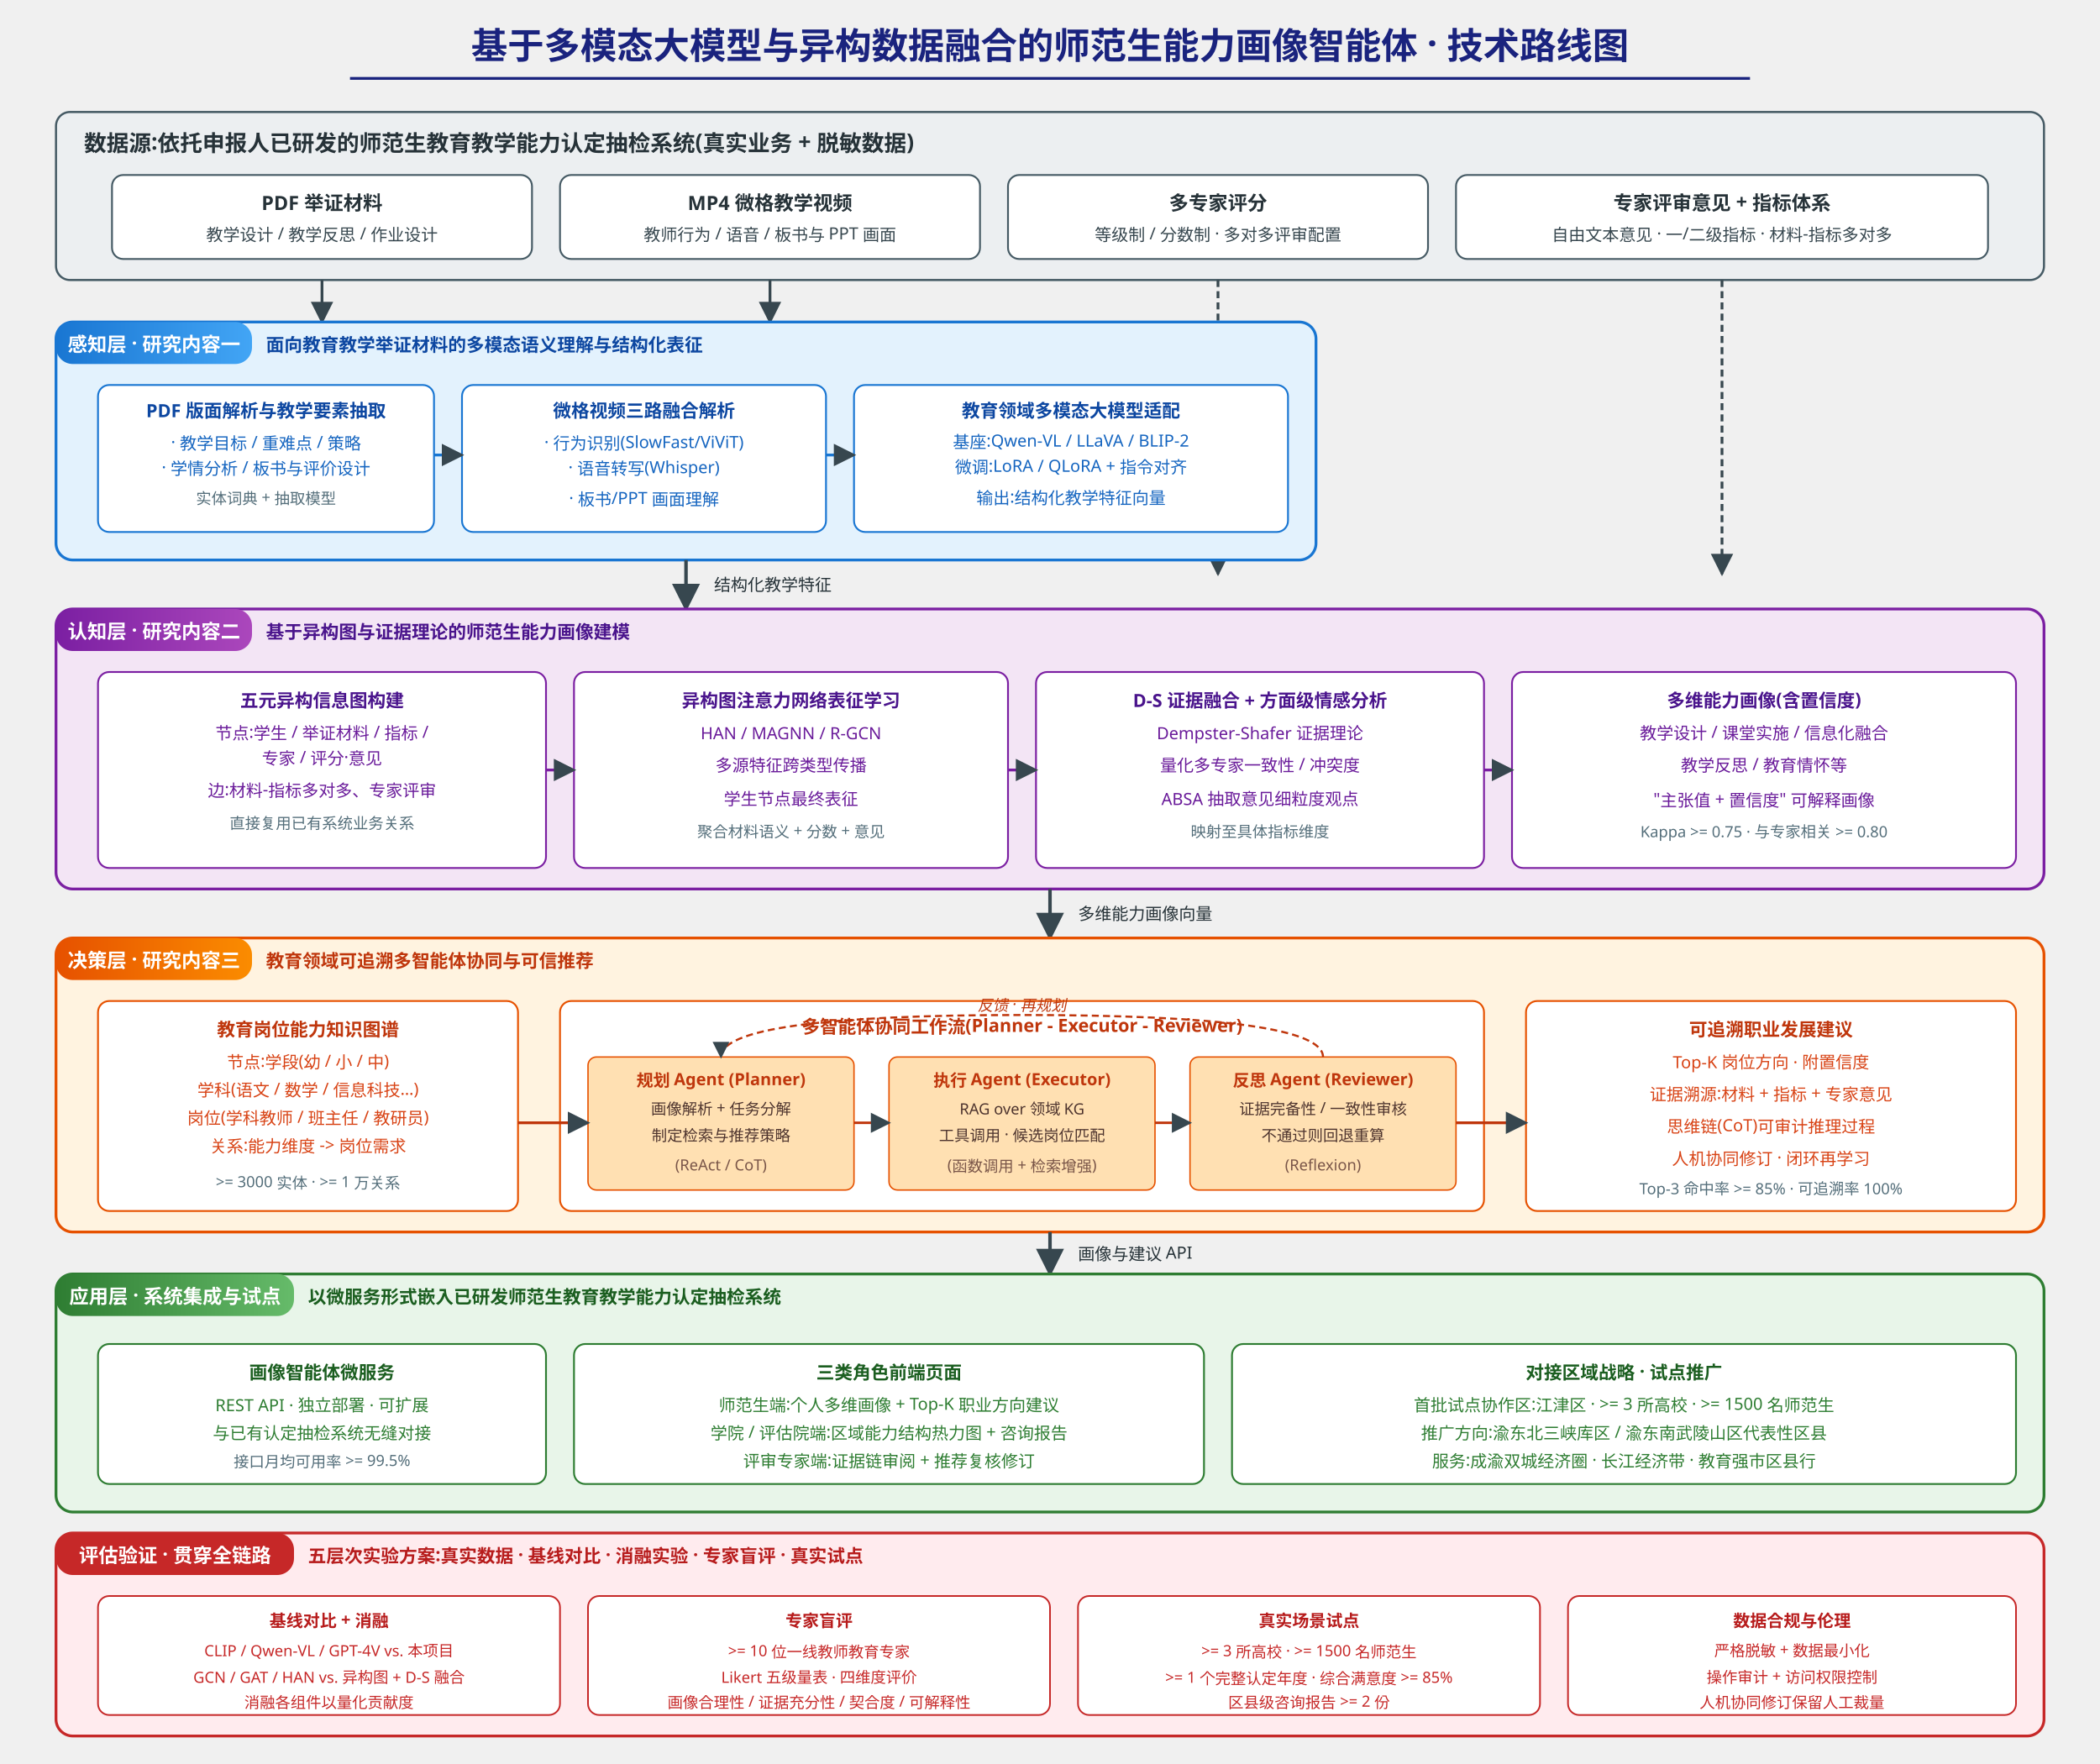
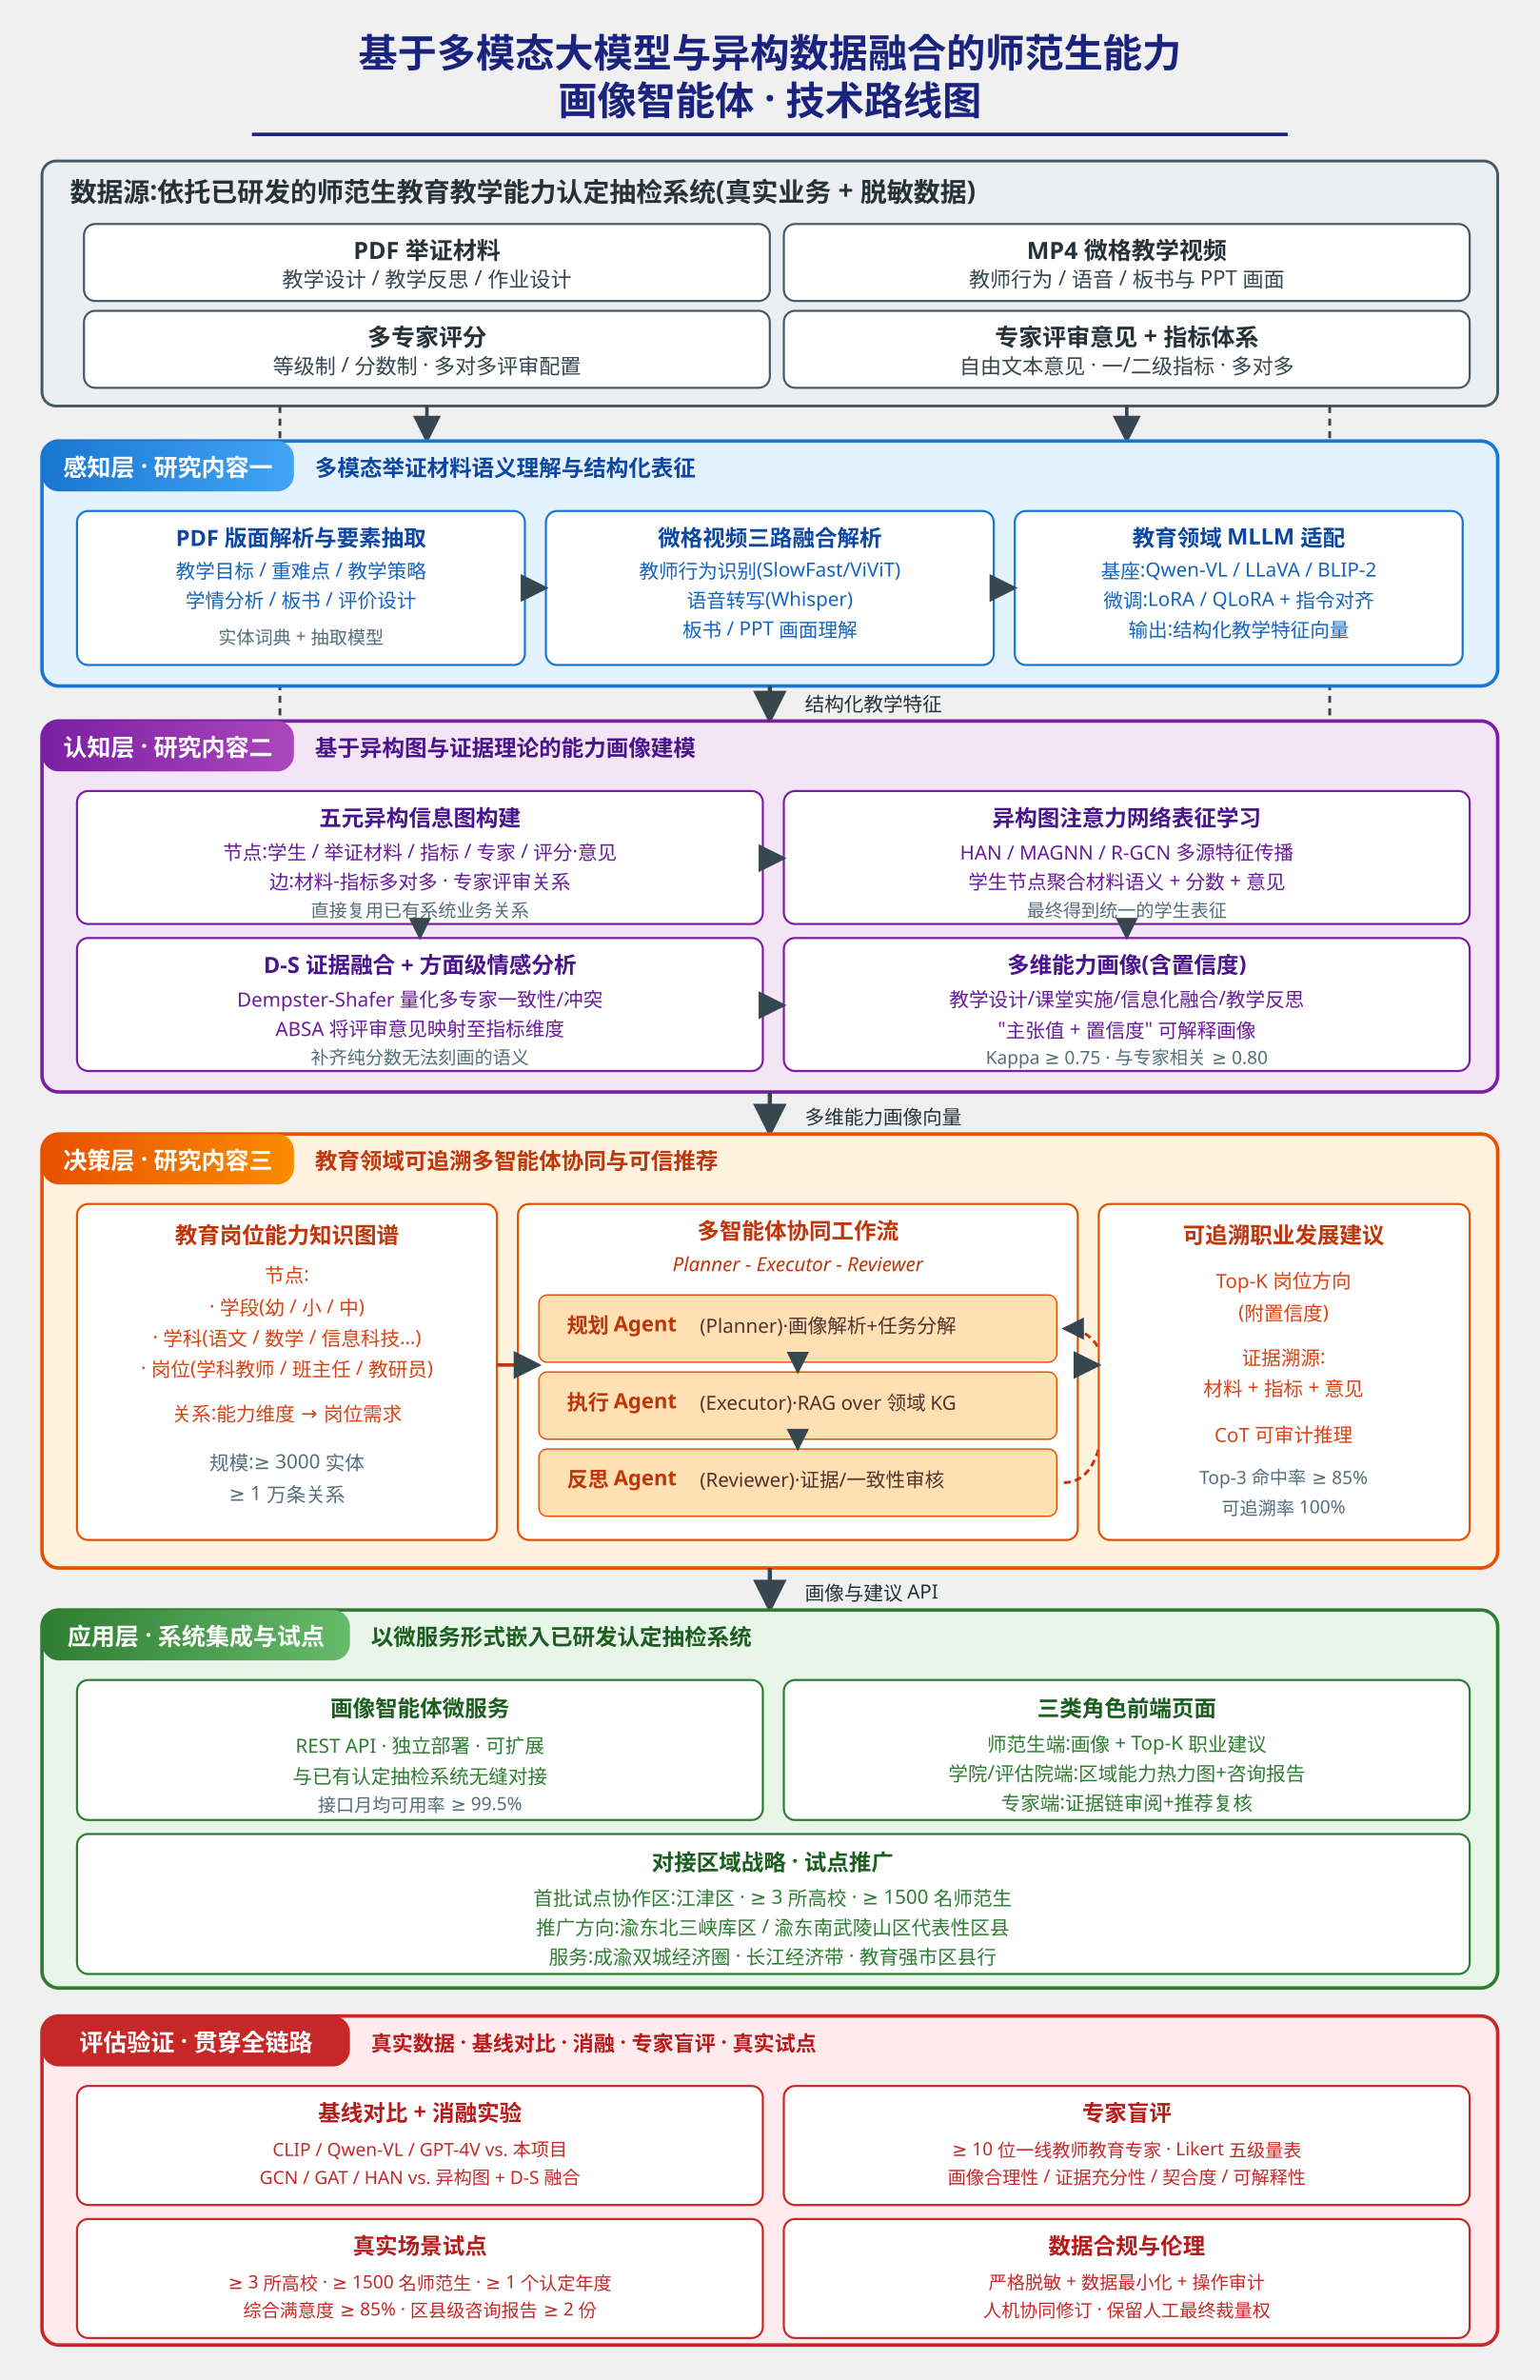
- <svg xmlns="http://www.w3.org/2000/svg" width="1500" height="1260" viewBox="0 0 1500 1260" font-family="WenQuanYi Micro Hei, Droid Sans Fallback, sans-serif">
+ <svg xmlns="http://www.w3.org/2000/svg" width="1100" height="1700" viewBox="0 0 1100 1700" font-family="WenQuanYi Micro Hei, Droid Sans Fallback, sans-serif">
  <defs>
    <marker id="arrow" viewBox="0 0 10 10" refX="9" refY="5" markerWidth="8" markerHeight="8" orient="auto-start-reverse">
      <path d="M0,0 L10,5 L0,10 z" fill="#37474F" />
-     </marker>
-     <marker id="arrow-red" viewBox="0 0 10 10" refX="9" refY="5" markerWidth="8" markerHeight="8" orient="auto-start-reverse">
-       <path d="M0,0 L10,5 L0,10 z" fill="#C62828" />
-     </marker>
-     <marker id="arrow-green" viewBox="0 0 10 10" refX="9" refY="5" markerWidth="8" markerHeight="8" orient="auto-start-reverse">
-       <path d="M0,0 L10,5 L0,10 z" fill="#2E7D32" />
    </marker>
    <linearGradient id="gradPerception" x1="0" y1="0" x2="1" y2="0">
      <stop offset="0%" stop-color="#1976D2" />
      <stop offset="100%" stop-color="#42A5F5" />
    </linearGradient>
    <linearGradient id="gradCognition" x1="0" y1="0" x2="1" y2="0">
      <stop offset="0%" stop-color="#7B1FA2" />
      <stop offset="100%" stop-color="#AB47BC" />
    </linearGradient>
    <linearGradient id="gradDecision" x1="0" y1="0" x2="1" y2="0">
      <stop offset="0%" stop-color="#E65100" />
      <stop offset="100%" stop-color="#FB8C00" />
    </linearGradient>
    <linearGradient id="gradApp" x1="0" y1="0" x2="1" y2="0">
      <stop offset="0%" stop-color="#2E7D32" />
      <stop offset="100%" stop-color="#66BB6A" />
    </linearGradient>
  </defs>
-   <text x="750" y="42" text-anchor="middle" font-size="26" font-weight="bold" fill="#1A237E">基于多模态大模型与异构数据融合的师范生能力画像智能体 · 技术路线图</text>
-   <line x1="250" y1="56" x2="1250" y2="56" stroke="#1A237E" stroke-width="2" />
-   <rect x="40" y="80" width="1420" height="120" rx="10" ry="10" fill="#ECEFF1" stroke="#455A64" stroke-width="1.5" />
-   <text x="60" y="108" font-size="16" font-weight="bold" fill="#263238">数据源:依托申报人已研发的师范生教育教学能力认定抽检系统(真实业务 + 脱敏数据)</text>
-   <rect x="80" y="125" width="300" height="60" rx="8" ry="8" fill="#FFFFFF" stroke="#455A64" stroke-width="1.3" />
-   <text x="230" y="150" text-anchor="middle" font-size="14" font-weight="bold" fill="#263238">PDF 举证材料</text>
-   <text x="230" y="172" text-anchor="middle" font-size="12" fill="#37474F">教学设计 / 教学反思 / 作业设计</text>
-   <rect x="400" y="125" width="300" height="60" rx="8" ry="8" fill="#FFFFFF" stroke="#455A64" stroke-width="1.3" />
-   <text x="550" y="150" text-anchor="middle" font-size="14" font-weight="bold" fill="#263238">MP4 微格教学视频</text>
-   <text x="550" y="172" text-anchor="middle" font-size="12" fill="#37474F">教师行为 / 语音 / 板书与 PPT 画面</text>
-   <rect x="720" y="125" width="300" height="60" rx="8" ry="8" fill="#FFFFFF" stroke="#455A64" stroke-width="1.3" />
-   <text x="870" y="150" text-anchor="middle" font-size="14" font-weight="bold" fill="#263238">多专家评分</text>
-   <text x="870" y="172" text-anchor="middle" font-size="12" fill="#37474F">等级制 / 分数制 · 多对多评审配置</text>
-   <rect x="1040" y="125" width="380" height="60" rx="8" ry="8" fill="#FFFFFF" stroke="#455A64" stroke-width="1.3" />
-   <text x="1230" y="150" text-anchor="middle" font-size="14" font-weight="bold" fill="#263238">专家评审意见 + 指标体系</text>
-   <text x="1230" y="172" text-anchor="middle" font-size="12" fill="#37474F">自由文本意见 · 一/二级指标 · 材料-指标多对多</text>
-   <line x1="230" y1="200" x2="230" y2="230" stroke="#37474F" stroke-width="2" marker-end="url(#arrow)" />
-   <line x1="550" y1="200" x2="550" y2="230" stroke="#37474F" stroke-width="2" marker-end="url(#arrow)" />
-   <line x1="870" y1="200" x2="870" y2="410" stroke="#37474F" stroke-width="2" marker-end="url(#arrow)" stroke-dasharray="5,3" />
-   <line x1="1230" y1="200" x2="1230" y2="410" stroke="#37474F" stroke-width="2" marker-end="url(#arrow)" stroke-dasharray="5,3" />
-   <rect x="40" y="230" width="900" height="170" rx="12" ry="12" fill="#E3F2FD" stroke="#1976D2" stroke-width="2" />
-   <rect x="40" y="230" width="140" height="30" rx="12" ry="12" fill="url(#gradPerception)" />
-   <text x="110" y="251" text-anchor="middle" font-size="14" font-weight="bold" fill="#FFFFFF">感知层 · 研究内容一</text>
-   <text x="190" y="251" font-size="13" font-weight="bold" fill="#0D47A1">面向教育教学举证材料的多模态语义理解与结构化表征</text>
-   <rect x="70" y="275" width="240" height="105" rx="8" ry="8" fill="#FFFFFF" stroke="#1976D2" stroke-width="1.3" />
-   <text x="190" y="298" text-anchor="middle" font-size="13" font-weight="bold" fill="#0D47A1">PDF 版面解析与教学要素抽取</text>
-   <text x="190" y="320" text-anchor="middle" font-size="12" fill="#1565C0">· 教学目标 / 重难点 / 策略</text>
-   <text x="190" y="338" text-anchor="middle" font-size="12" fill="#1565C0">· 学情分析 / 板书与评价设计</text>
-   <text x="190" y="360" text-anchor="middle" font-size="11" fill="#546E7A">实体词典 + 抽取模型</text>
-   <rect x="330" y="275" width="260" height="105" rx="8" ry="8" fill="#FFFFFF" stroke="#1976D2" stroke-width="1.3" />
-   <text x="460" y="298" text-anchor="middle" font-size="13" font-weight="bold" fill="#0D47A1">微格视频三路融合解析</text>
-   <text x="460" y="320" text-anchor="middle" font-size="12" fill="#1565C0">· 行为识别(SlowFast/ViViT)</text>
-   <text x="460" y="338" text-anchor="middle" font-size="12" fill="#1565C0">· 语音转写(Whisper)</text>
-   <text x="460" y="360" text-anchor="middle" font-size="12" fill="#1565C0">· 板书/PPT 画面理解</text>
-   <rect x="610" y="275" width="310" height="105" rx="8" ry="8" fill="#FFFFFF" stroke="#1976D2" stroke-width="1.3" />
-   <text x="765" y="298" text-anchor="middle" font-size="13" font-weight="bold" fill="#0D47A1">教育领域多模态大模型适配</text>
-   <text x="765" y="320" text-anchor="middle" font-size="12" fill="#1565C0">基座:Qwen-VL / LLaVA / BLIP-2</text>
-   <text x="765" y="338" text-anchor="middle" font-size="12" fill="#1565C0">微调:LoRA / QLoRA + 指令对齐</text>
-   <text x="765" y="360" text-anchor="middle" font-size="12" fill="#1565C0">输出:结构化教学特征向量</text>
-   <line x1="310" y1="325" x2="330" y2="325" stroke="#1976D2" stroke-width="2" marker-end="url(#arrow)" />
-   <line x1="590" y1="325" x2="610" y2="325" stroke="#1976D2" stroke-width="2" marker-end="url(#arrow)" />
-   <line x1="490" y1="400" x2="490" y2="435" stroke="#37474F" stroke-width="2.5" marker-end="url(#arrow)" />
-   <text x="510" y="422" font-size="12" fill="#263238">结构化教学特征</text>
-   <rect x="40" y="435" width="1420" height="200" rx="12" ry="12" fill="#F3E5F5" stroke="#7B1FA2" stroke-width="2" />
-   <rect x="40" y="435" width="140" height="30" rx="12" ry="12" fill="url(#gradCognition)" />
-   <text x="110" y="456" text-anchor="middle" font-size="14" font-weight="bold" fill="#FFFFFF">认知层 · 研究内容二</text>
-   <text x="190" y="456" font-size="13" font-weight="bold" fill="#4A148C">基于异构图与证据理论的师范生能力画像建模</text>
-   <rect x="70" y="480" width="320" height="140" rx="8" ry="8" fill="#FFFFFF" stroke="#7B1FA2" stroke-width="1.3" />
-   <text x="230" y="505" text-anchor="middle" font-size="13" font-weight="bold" fill="#4A148C">五元异构信息图构建</text>
-   <text x="230" y="528" text-anchor="middle" font-size="12" fill="#6A1B9A">节点:学生 / 举证材料 / 指标 /</text>
-   <text x="230" y="546" text-anchor="middle" font-size="12" fill="#6A1B9A">      专家 / 评分·意见</text>
-   <text x="230" y="569" text-anchor="middle" font-size="12" fill="#6A1B9A">边:材料-指标多对多、专家评审</text>
-   <text x="230" y="592" text-anchor="middle" font-size="11" fill="#546E7A">直接复用已有系统业务关系</text>
-   <rect x="410" y="480" width="310" height="140" rx="8" ry="8" fill="#FFFFFF" stroke="#7B1FA2" stroke-width="1.3" />
-   <text x="565" y="505" text-anchor="middle" font-size="13" font-weight="bold" fill="#4A148C">异构图注意力网络表征学习</text>
-   <text x="565" y="528" text-anchor="middle" font-size="12" fill="#6A1B9A">HAN / MAGNN / R-GCN</text>
-   <text x="565" y="551" text-anchor="middle" font-size="12" fill="#6A1B9A">多源特征跨类型传播</text>
-   <text x="565" y="575" text-anchor="middle" font-size="12" fill="#6A1B9A">学生节点最终表征</text>
-   <text x="565" y="598" text-anchor="middle" font-size="11" fill="#546E7A">聚合材料语义 + 分数 + 意见</text>
-   <rect x="740" y="480" width="320" height="140" rx="8" ry="8" fill="#FFFFFF" stroke="#7B1FA2" stroke-width="1.3" />
-   <text x="900" y="505" text-anchor="middle" font-size="13" font-weight="bold" fill="#4A148C">D-S 证据融合 + 方面级情感分析</text>
-   <text x="900" y="528" text-anchor="middle" font-size="12" fill="#6A1B9A">Dempster-Shafer 证据理论</text>
-   <text x="900" y="551" text-anchor="middle" font-size="12" fill="#6A1B9A">量化多专家一致性 / 冲突度</text>
-   <text x="900" y="575" text-anchor="middle" font-size="12" fill="#6A1B9A">ABSA 抽取意见细粒度观点</text>
-   <text x="900" y="598" text-anchor="middle" font-size="11" fill="#546E7A">映射至具体指标维度</text>
-   <rect x="1080" y="480" width="360" height="140" rx="8" ry="8" fill="#FFFFFF" stroke="#7B1FA2" stroke-width="1.3" />
-   <text x="1260" y="505" text-anchor="middle" font-size="13" font-weight="bold" fill="#4A148C">多维能力画像(含置信度)</text>
-   <text x="1260" y="528" text-anchor="middle" font-size="12" fill="#6A1B9A">教学设计 / 课堂实施 / 信息化融合</text>
-   <text x="1260" y="551" text-anchor="middle" font-size="12" fill="#6A1B9A">教学反思 / 教育情怀等</text>
-   <text x="1260" y="575" text-anchor="middle" font-size="12" fill="#6A1B9A">"主张值 + 置信度" 可解释画像</text>
-   <text x="1260" y="598" text-anchor="middle" font-size="11" fill="#546E7A">Kappa &gt;= 0.75 · 与专家相关 &gt;= 0.80</text>
-   <line x1="390" y1="550" x2="410" y2="550" stroke="#7B1FA2" stroke-width="2" marker-end="url(#arrow)" />
-   <line x1="720" y1="550" x2="740" y2="550" stroke="#7B1FA2" stroke-width="2" marker-end="url(#arrow)" />
-   <line x1="1060" y1="550" x2="1080" y2="550" stroke="#7B1FA2" stroke-width="2" marker-end="url(#arrow)" />
-   <line x1="750" y1="635" x2="750" y2="670" stroke="#37474F" stroke-width="2.5" marker-end="url(#arrow)" />
-   <text x="770" y="657" font-size="12" fill="#263238">多维能力画像向量</text>
-   <rect x="40" y="670" width="1420" height="210" rx="12" ry="12" fill="#FFF3E0" stroke="#E65100" stroke-width="2" />
-   <rect x="40" y="670" width="140" height="30" rx="12" ry="12" fill="url(#gradDecision)" />
-   <text x="110" y="691" text-anchor="middle" font-size="14" font-weight="bold" fill="#FFFFFF">决策层 · 研究内容三</text>
-   <text x="190" y="691" font-size="13" font-weight="bold" fill="#BF360C">教育领域可追溯多智能体协同与可信推荐</text>
-   <rect x="70" y="715" width="300" height="150" rx="8" ry="8" fill="#FFFFFF" stroke="#E65100" stroke-width="1.3" />
-   <text x="220" y="740" text-anchor="middle" font-size="13" font-weight="bold" fill="#BF360C">教育岗位能力知识图谱</text>
-   <text x="220" y="763" text-anchor="middle" font-size="12" fill="#D84315">节点:学段(幼 / 小 / 中)</text>
-   <text x="220" y="783" text-anchor="middle" font-size="12" fill="#D84315">      学科(语文 / 数学 / 信息科技…)</text>
-   <text x="220" y="803" text-anchor="middle" font-size="12" fill="#D84315">      岗位(学科教师 / 班主任 / 教研员)</text>
-   <text x="220" y="823" text-anchor="middle" font-size="12" fill="#D84315">关系:能力维度 -&gt; 岗位需求</text>
-   <text x="220" y="848" text-anchor="middle" font-size="11" fill="#546E7A">&gt;= 3000 实体 · &gt;= 1 万关系</text>
-   <rect x="400" y="715" width="660" height="150" rx="8" ry="8" fill="#FFFFFF" stroke="#E65100" stroke-width="1.3" />
-   <text x="730" y="738" text-anchor="middle" font-size="13" font-weight="bold" fill="#BF360C">多智能体协同工作流(Planner - Executor - Reviewer)</text>
-   <rect x="420" y="755" width="190" height="95" rx="6" ry="6" fill="#FFE0B2" stroke="#E65100" stroke-width="1" />
-   <text x="515" y="776" text-anchor="middle" font-size="12" font-weight="bold" fill="#BF360C">规划 Agent (Planner)</text>
-   <text x="515" y="796" text-anchor="middle" font-size="11" fill="#4E342E">画像解析 + 任务分解</text>
-   <text x="515" y="815" text-anchor="middle" font-size="11" fill="#4E342E">制定检索与推荐策略</text>
-   <text x="515" y="836" text-anchor="middle" font-size="11" fill="#795548">(ReAct / CoT)</text>
-   <rect x="635" y="755" width="190" height="95" rx="6" ry="6" fill="#FFE0B2" stroke="#E65100" stroke-width="1" />
-   <text x="730" y="776" text-anchor="middle" font-size="12" font-weight="bold" fill="#BF360C">执行 Agent (Executor)</text>
-   <text x="730" y="796" text-anchor="middle" font-size="11" fill="#4E342E">RAG over 领域 KG</text>
-   <text x="730" y="815" text-anchor="middle" font-size="11" fill="#4E342E">工具调用 · 候选岗位匹配</text>
-   <text x="730" y="836" text-anchor="middle" font-size="11" fill="#795548">(函数调用 + 检索增强)</text>
-   <rect x="850" y="755" width="190" height="95" rx="6" ry="6" fill="#FFE0B2" stroke="#E65100" stroke-width="1" />
-   <text x="945" y="776" text-anchor="middle" font-size="12" font-weight="bold" fill="#BF360C">反思 Agent (Reviewer)</text>
-   <text x="945" y="796" text-anchor="middle" font-size="11" fill="#4E342E">证据完备性 / 一致性审核</text>
-   <text x="945" y="815" text-anchor="middle" font-size="11" fill="#4E342E">不通过则回退重算</text>
-   <text x="945" y="836" text-anchor="middle" font-size="11" fill="#795548">(Reflexion)</text>
-   <line x1="610" y1="802" x2="635" y2="802" stroke="#BF360C" stroke-width="1.8" marker-end="url(#arrow)" />
-   <line x1="825" y1="802" x2="850" y2="802" stroke="#BF360C" stroke-width="1.8" marker-end="url(#arrow)" />
-   <path d="M 945 755 Q 945 725 730 725 Q 515 725 515 755" stroke="#BF360C" stroke-width="1.5" fill="none" stroke-dasharray="5,3" marker-end="url(#arrow)" />
-   <text x="730" y="722" text-anchor="middle" font-size="11" fill="#BF360C" font-style="italic">反馈 · 再规划</text>
-   <line x1="370" y1="802" x2="420" y2="802" stroke="#BF360C" stroke-width="2" marker-end="url(#arrow)" />
-   <rect x="1090" y="715" width="350" height="150" rx="8" ry="8" fill="#FFFFFF" stroke="#E65100" stroke-width="1.3" />
-   <text x="1265" y="740" text-anchor="middle" font-size="13" font-weight="bold" fill="#BF360C">可追溯职业发展建议</text>
-   <text x="1265" y="763" text-anchor="middle" font-size="12" fill="#D84315">Top-K 岗位方向 · 附置信度</text>
-   <text x="1265" y="786" text-anchor="middle" font-size="12" fill="#D84315">证据溯源:材料 + 指标 + 专家意见</text>
-   <text x="1265" y="809" text-anchor="middle" font-size="12" fill="#D84315">思维链(CoT)可审计推理过程</text>
-   <text x="1265" y="832" text-anchor="middle" font-size="12" fill="#D84315">人机协同修订 · 闭环再学习</text>
-   <text x="1265" y="853" text-anchor="middle" font-size="11" fill="#546E7A">Top-3 命中率 &gt;= 85% · 可追溯率 100%</text>
-   <line x1="1040" y1="802" x2="1090" y2="802" stroke="#BF360C" stroke-width="2" marker-end="url(#arrow)" />
-   <line x1="750" y1="880" x2="750" y2="910" stroke="#37474F" stroke-width="2.5" marker-end="url(#arrow)" />
-   <text x="770" y="900" font-size="12" fill="#263238">画像与建议 API</text>
-   <rect x="40" y="910" width="1420" height="170" rx="12" ry="12" fill="#E8F5E9" stroke="#2E7D32" stroke-width="2" />
-   <rect x="40" y="910" width="170" height="30" rx="12" ry="12" fill="url(#gradApp)" />
-   <text x="125" y="931" text-anchor="middle" font-size="14" font-weight="bold" fill="#FFFFFF">应用层 · 系统集成与试点</text>
-   <text x="220" y="931" font-size="13" font-weight="bold" fill="#1B5E20">以微服务形式嵌入已研发师范生教育教学能力认定抽检系统</text>
-   <rect x="70" y="960" width="320" height="100" rx="8" ry="8" fill="#FFFFFF" stroke="#2E7D32" stroke-width="1.3" />
-   <text x="230" y="985" text-anchor="middle" font-size="13" font-weight="bold" fill="#1B5E20">画像智能体微服务</text>
-   <text x="230" y="1008" text-anchor="middle" font-size="12" fill="#2E7D32">REST API · 独立部署 · 可扩展</text>
-   <text x="230" y="1028" text-anchor="middle" font-size="12" fill="#2E7D32">与已有认定抽检系统无缝对接</text>
-   <text x="230" y="1048" text-anchor="middle" font-size="11" fill="#546E7A">接口月均可用率 &gt;= 99.5%</text>
-   <rect x="410" y="960" width="450" height="100" rx="8" ry="8" fill="#FFFFFF" stroke="#2E7D32" stroke-width="1.3" />
-   <text x="635" y="985" text-anchor="middle" font-size="13" font-weight="bold" fill="#1B5E20">三类角色前端页面</text>
-   <text x="635" y="1008" text-anchor="middle" font-size="12" fill="#2E7D32">师范生端:个人多维画像 + Top-K 职业方向建议</text>
-   <text x="635" y="1028" text-anchor="middle" font-size="12" fill="#2E7D32">学院 / 评估院端:区域能力结构热力图 + 咨询报告</text>
-   <text x="635" y="1048" text-anchor="middle" font-size="12" fill="#2E7D32">评审专家端:证据链审阅 + 推荐复核修订</text>
-   <rect x="880" y="960" width="560" height="100" rx="8" ry="8" fill="#FFFFFF" stroke="#2E7D32" stroke-width="1.3" />
-   <text x="1160" y="985" text-anchor="middle" font-size="13" font-weight="bold" fill="#1B5E20">对接区域战略 · 试点推广</text>
-   <text x="1160" y="1008" text-anchor="middle" font-size="12" fill="#2E7D32">首批试点协作区:江津区 · &gt;= 3 所高校 · &gt;= 1500 名师范生</text>
-   <text x="1160" y="1028" text-anchor="middle" font-size="12" fill="#2E7D32">推广方向:渝东北三峡库区 / 渝东南武陵山区代表性区县</text>
-   <text x="1160" y="1048" text-anchor="middle" font-size="12" fill="#2E7D32">服务:成渝双城经济圈 · 长江经济带 · 教育强市区县行</text>
-   <rect x="40" y="1095" width="1420" height="145" rx="12" ry="12" fill="#FFEBEE" stroke="#C62828" stroke-width="2" />
-   <rect x="40" y="1095" width="170" height="30" rx="12" ry="12" fill="#C62828" />
-   <text x="125" y="1116" text-anchor="middle" font-size="14" font-weight="bold" fill="#FFFFFF">评估验证 · 贯穿全链路</text>
-   <text x="220" y="1116" font-size="13" font-weight="bold" fill="#B71C1C">五层次实验方案:真实数据 · 基线对比 · 消融实验 · 专家盲评 · 真实试点</text>
-   <rect x="70" y="1140" width="330" height="85" rx="8" ry="8" fill="#FFFFFF" stroke="#C62828" stroke-width="1.2" />
-   <text x="235" y="1162" text-anchor="middle" font-size="12" font-weight="bold" fill="#B71C1C">基线对比 + 消融</text>
-   <text x="235" y="1183" text-anchor="middle" font-size="11" fill="#C62828">CLIP / Qwen-VL / GPT-4V vs. 本项目</text>
-   <text x="235" y="1202" text-anchor="middle" font-size="11" fill="#C62828">GCN / GAT / HAN vs. 异构图 + D-S 融合</text>
-   <text x="235" y="1220" text-anchor="middle" font-size="11" fill="#C62828">消融各组件以量化贡献度</text>
-   <rect x="420" y="1140" width="330" height="85" rx="8" ry="8" fill="#FFFFFF" stroke="#C62828" stroke-width="1.2" />
-   <text x="585" y="1162" text-anchor="middle" font-size="12" font-weight="bold" fill="#B71C1C">专家盲评</text>
-   <text x="585" y="1183" text-anchor="middle" font-size="11" fill="#C62828">&gt;= 10 位一线教师教育专家</text>
-   <text x="585" y="1202" text-anchor="middle" font-size="11" fill="#C62828">Likert 五级量表 · 四维度评价</text>
-   <text x="585" y="1220" text-anchor="middle" font-size="11" fill="#C62828">画像合理性 / 证据充分性 / 契合度 / 可解释性</text>
-   <rect x="770" y="1140" width="330" height="85" rx="8" ry="8" fill="#FFFFFF" stroke="#C62828" stroke-width="1.2" />
-   <text x="935" y="1162" text-anchor="middle" font-size="12" font-weight="bold" fill="#B71C1C">真实场景试点</text>
-   <text x="935" y="1183" text-anchor="middle" font-size="11" fill="#C62828">&gt;= 3 所高校 · &gt;= 1500 名师范生</text>
-   <text x="935" y="1202" text-anchor="middle" font-size="11" fill="#C62828">&gt;= 1 个完整认定年度 · 综合满意度 &gt;= 85%</text>
-   <text x="935" y="1220" text-anchor="middle" font-size="11" fill="#C62828">区县级咨询报告 &gt;= 2 份</text>
-   <rect x="1120" y="1140" width="320" height="85" rx="8" ry="8" fill="#FFFFFF" stroke="#C62828" stroke-width="1.2" />
-   <text x="1280" y="1162" text-anchor="middle" font-size="12" font-weight="bold" fill="#B71C1C">数据合规与伦理</text>
-   <text x="1280" y="1183" text-anchor="middle" font-size="11" fill="#C62828">严格脱敏 + 数据最小化</text>
-   <text x="1280" y="1202" text-anchor="middle" font-size="11" fill="#C62828">操作审计 + 访问权限控制</text>
-   <text x="1280" y="1220" text-anchor="middle" font-size="11" fill="#C62828">人机协同修订保留人工裁量</text>
+   <text x="550" y="48" text-anchor="middle" font-size="28" font-weight="bold" fill="#1A237E">
+     基于多模态大模型与异构数据融合的师范生能力
+   </text>
+   <text x="550" y="82" text-anchor="middle" font-size="28" font-weight="bold" fill="#1A237E">
+     画像智能体 · 技术路线图
+   </text>
+   <line x1="180" y1="96" x2="920" y2="96" stroke="#1A237E" stroke-width="2.5" />
+   <rect x="30" y="115" width="1040" height="175" rx="10" ry="10" fill="#ECEFF1" stroke="#455A64" stroke-width="2" />
+   <text x="50" y="144" font-size="19" font-weight="bold" fill="#263238">数据源:依托已研发的师范生教育教学能力认定抽检系统(真实业务 + 脱敏数据)</text>
+   <rect x="60" y="160" width="490" height="55" rx="8" ry="8" fill="#FFFFFF" stroke="#455A64" stroke-width="1.5" />
+   <text x="305" y="185" text-anchor="middle" font-size="17" font-weight="bold" fill="#263238">PDF 举证材料</text>
+   <text x="305" y="205" text-anchor="middle" font-size="15" fill="#37474F">教学设计 / 教学反思 / 作业设计</text>
+   <rect x="560" y="160" width="490" height="55" rx="8" ry="8" fill="#FFFFFF" stroke="#455A64" stroke-width="1.5" />
+   <text x="805" y="185" text-anchor="middle" font-size="17" font-weight="bold" fill="#263238">MP4 微格教学视频</text>
+   <text x="805" y="205" text-anchor="middle" font-size="15" fill="#37474F">教师行为 / 语音 / 板书与 PPT 画面</text>
+   <rect x="60" y="222" width="490" height="55" rx="8" ry="8" fill="#FFFFFF" stroke="#455A64" stroke-width="1.5" />
+   <text x="305" y="247" text-anchor="middle" font-size="17" font-weight="bold" fill="#263238">多专家评分</text>
+   <text x="305" y="267" text-anchor="middle" font-size="15" fill="#37474F">等级制 / 分数制 · 多对多评审配置</text>
+   <rect x="560" y="222" width="490" height="55" rx="8" ry="8" fill="#FFFFFF" stroke="#455A64" stroke-width="1.5" />
+   <text x="805" y="247" text-anchor="middle" font-size="17" font-weight="bold" fill="#263238">专家评审意见 + 指标体系</text>
+   <text x="805" y="267" text-anchor="middle" font-size="15" fill="#37474F">自由文本意见 · 一/二级指标 · 多对多</text>
+   <line x1="305" y1="290" x2="305" y2="315" stroke="#37474F" stroke-width="2.5" marker-end="url(#arrow)" />
+   <line x1="805" y1="290" x2="805" y2="315" stroke="#37474F" stroke-width="2.5" marker-end="url(#arrow)" />
+   <line x1="200" y1="290" x2="200" y2="540" stroke="#37474F" stroke-width="2" stroke-dasharray="5,4" />
+   <line x1="200" y1="540" x2="240" y2="540" stroke="#37474F" stroke-width="2" marker-end="url(#arrow)" />
+   <line x1="950" y1="290" x2="950" y2="540" stroke="#37474F" stroke-width="2" stroke-dasharray="5,4" />
+   <line x1="950" y1="540" x2="910" y2="540" stroke="#37474F" stroke-width="2" marker-end="url(#arrow)" />
+   <rect x="30" y="315" width="1040" height="175" rx="12" ry="12" fill="#E3F2FD" stroke="#1976D2" stroke-width="2.5" />
+   <rect x="30" y="315" width="180" height="36" rx="12" ry="12" fill="url(#gradPerception)" />
+   <text x="120" y="340" text-anchor="middle" font-size="17" font-weight="bold" fill="#FFFFFF">感知层 · 研究内容一</text>
+   <text x="225" y="340" font-size="16" font-weight="bold" fill="#0D47A1">多模态举证材料语义理解与结构化表征</text>
+   <rect x="55" y="365" width="320" height="110" rx="8" ry="8" fill="#FFFFFF" stroke="#1976D2" stroke-width="1.5" />
+   <text x="215" y="390" text-anchor="middle" font-size="16" font-weight="bold" fill="#0D47A1">PDF 版面解析与要素抽取</text>
+   <text x="215" y="413" text-anchor="middle" font-size="14" fill="#1565C0">教学目标 / 重难点 / 教学策略</text>
+   <text x="215" y="434" text-anchor="middle" font-size="14" fill="#1565C0">学情分析 / 板书 / 评价设计</text>
+   <text x="215" y="460" text-anchor="middle" font-size="13" fill="#546E7A">实体词典 + 抽取模型</text>
+   <rect x="390" y="365" width="320" height="110" rx="8" ry="8" fill="#FFFFFF" stroke="#1976D2" stroke-width="1.5" />
+   <text x="550" y="390" text-anchor="middle" font-size="16" font-weight="bold" fill="#0D47A1">微格视频三路融合解析</text>
+   <text x="550" y="413" text-anchor="middle" font-size="14" fill="#1565C0">教师行为识别(SlowFast/ViViT)</text>
+   <text x="550" y="434" text-anchor="middle" font-size="14" fill="#1565C0">语音转写(Whisper)</text>
+   <text x="550" y="455" text-anchor="middle" font-size="14" fill="#1565C0">板书 / PPT 画面理解</text>
+   <rect x="725" y="365" width="320" height="110" rx="8" ry="8" fill="#FFFFFF" stroke="#1976D2" stroke-width="1.5" />
+   <text x="885" y="390" text-anchor="middle" font-size="16" font-weight="bold" fill="#0D47A1">教育领域 MLLM 适配</text>
+   <text x="885" y="413" text-anchor="middle" font-size="14" fill="#1565C0">基座:Qwen-VL / LLaVA / BLIP-2</text>
+   <text x="885" y="434" text-anchor="middle" font-size="14" fill="#1565C0">微调:LoRA / QLoRA + 指令对齐</text>
+   <text x="885" y="455" text-anchor="middle" font-size="14" fill="#1565C0">输出:结构化教学特征向量</text>
+   <line x1="375" y1="420" x2="390" y2="420" stroke="#1976D2" stroke-width="2.5" marker-end="url(#arrow)" />
+   <line x1="710" y1="420" x2="725" y2="420" stroke="#1976D2" stroke-width="2.5" marker-end="url(#arrow)" />
+   <line x1="550" y1="490" x2="550" y2="515" stroke="#37474F" stroke-width="3" marker-end="url(#arrow)" />
+   <text x="575" y="508" font-size="14" fill="#263238">结构化教学特征</text>
+   <rect x="30" y="515" width="1040" height="265" rx="12" ry="12" fill="#F3E5F5" stroke="#7B1FA2" stroke-width="2.5" />
+   <rect x="30" y="515" width="180" height="36" rx="12" ry="12" fill="url(#gradCognition)" />
+   <text x="120" y="540" text-anchor="middle" font-size="17" font-weight="bold" fill="#FFFFFF">认知层 · 研究内容二</text>
+   <text x="225" y="540" font-size="16" font-weight="bold" fill="#4A148C">基于异构图与证据理论的能力画像建模</text>
+   <rect x="55" y="565" width="490" height="95" rx="8" ry="8" fill="#FFFFFF" stroke="#7B1FA2" stroke-width="1.5" />
+   <text x="300" y="590" text-anchor="middle" font-size="16" font-weight="bold" fill="#4A148C">五元异构信息图构建</text>
+   <text x="300" y="614" text-anchor="middle" font-size="14" fill="#6A1B9A">节点:学生 / 举证材料 / 指标 / 专家 / 评分·意见</text>
+   <text x="300" y="635" text-anchor="middle" font-size="14" fill="#6A1B9A">边:材料-指标多对多 · 专家评审关系</text>
+   <text x="300" y="655" text-anchor="middle" font-size="13" fill="#546E7A">直接复用已有系统业务关系</text>
+   <rect x="560" y="565" width="490" height="95" rx="8" ry="8" fill="#FFFFFF" stroke="#7B1FA2" stroke-width="1.5" />
+   <text x="805" y="590" text-anchor="middle" font-size="16" font-weight="bold" fill="#4A148C">异构图注意力网络表征学习</text>
+   <text x="805" y="614" text-anchor="middle" font-size="14" fill="#6A1B9A">HAN / MAGNN / R-GCN 多源特征传播</text>
+   <text x="805" y="635" text-anchor="middle" font-size="14" fill="#6A1B9A">学生节点聚合材料语义 + 分数 + 意见</text>
+   <text x="805" y="655" text-anchor="middle" font-size="13" fill="#546E7A">最终得到统一的学生表征</text>
+   <rect x="55" y="670" width="490" height="95" rx="8" ry="8" fill="#FFFFFF" stroke="#7B1FA2" stroke-width="1.5" />
+   <text x="300" y="695" text-anchor="middle" font-size="16" font-weight="bold" fill="#4A148C">D-S 证据融合 + 方面级情感分析</text>
+   <text x="300" y="719" text-anchor="middle" font-size="14" fill="#6A1B9A">Dempster-Shafer 量化多专家一致性/冲突</text>
+   <text x="300" y="740" text-anchor="middle" font-size="14" fill="#6A1B9A">ABSA 将评审意见映射至指标维度</text>
+   <text x="300" y="760" text-anchor="middle" font-size="13" fill="#546E7A">补齐纯分数无法刻画的语义</text>
+   <rect x="560" y="670" width="490" height="95" rx="8" ry="8" fill="#FFFFFF" stroke="#7B1FA2" stroke-width="1.5" />
+   <text x="805" y="695" text-anchor="middle" font-size="16" font-weight="bold" fill="#4A148C">多维能力画像(含置信度)</text>
+   <text x="805" y="719" text-anchor="middle" font-size="14" fill="#6A1B9A">教学设计/课堂实施/信息化融合/教学反思</text>
+   <text x="805" y="740" text-anchor="middle" font-size="14" fill="#6A1B9A">"主张值 + 置信度" 可解释画像</text>
+   <text x="805" y="760" text-anchor="middle" font-size="13" fill="#546E7A">Kappa ≥ 0.75 · 与专家相关 ≥ 0.80</text>
+   <line x1="545" y1="613" x2="560" y2="613" stroke="#7B1FA2" stroke-width="2.5" marker-end="url(#arrow)" />
+   <line x1="545" y1="718" x2="560" y2="718" stroke="#7B1FA2" stroke-width="2.5" marker-end="url(#arrow)" />
+   <line x1="300" y1="660" x2="300" y2="670" stroke="#7B1FA2" stroke-width="2" marker-end="url(#arrow)" />
+   <line x1="805" y1="660" x2="805" y2="670" stroke="#7B1FA2" stroke-width="2" marker-end="url(#arrow)" />
+   <line x1="550" y1="780" x2="550" y2="810" stroke="#37474F" stroke-width="3" marker-end="url(#arrow)" />
+   <text x="575" y="803" font-size="14" fill="#263238">多维能力画像向量</text>
+   <rect x="30" y="810" width="1040" height="310" rx="12" ry="12" fill="#FFF3E0" stroke="#E65100" stroke-width="2.5" />
+   <rect x="30" y="810" width="180" height="36" rx="12" ry="12" fill="url(#gradDecision)" />
+   <text x="120" y="835" text-anchor="middle" font-size="17" font-weight="bold" fill="#FFFFFF">决策层 · 研究内容三</text>
+   <text x="225" y="835" font-size="16" font-weight="bold" fill="#BF360C">教育领域可追溯多智能体协同与可信推荐</text>
+   <rect x="55" y="860" width="300" height="240" rx="8" ry="8" fill="#FFFFFF" stroke="#E65100" stroke-width="1.5" />
+   <text x="205" y="888" text-anchor="middle" font-size="16" font-weight="bold" fill="#BF360C">教育岗位能力知识图谱</text>
+   <text x="205" y="916" text-anchor="middle" font-size="14" fill="#D84315">节点:</text>
+   <text x="205" y="938" text-anchor="middle" font-size="14" fill="#D84315">· 学段(幼 / 小 / 中)</text>
+   <text x="205" y="960" text-anchor="middle" font-size="14" fill="#D84315">· 学科(语文 / 数学 / 信息科技…)</text>
+   <text x="205" y="982" text-anchor="middle" font-size="14" fill="#D84315">· 岗位(学科教师 / 班主任 / 教研员)</text>
+   <text x="205" y="1015" text-anchor="middle" font-size="14" fill="#D84315">关系:能力维度 → 岗位需求</text>
+   <text x="205" y="1050" text-anchor="middle" font-size="14" fill="#546E7A">规模:≥ 3000 实体</text>
+   <text x="205" y="1072" text-anchor="middle" font-size="14" fill="#546E7A">           ≥ 1 万条关系</text>
+   <rect x="370" y="860" width="400" height="240" rx="8" ry="8" fill="#FFFFFF" stroke="#E65100" stroke-width="1.5" />
+   <text x="570" y="885" text-anchor="middle" font-size="16" font-weight="bold" fill="#BF360C">多智能体协同工作流</text>
+   <text x="570" y="908" text-anchor="middle" font-size="14" fill="#BF360C" font-style="italic">Planner - Executor - Reviewer</text>
+   <rect x="385" y="925" width="370" height="48" rx="6" ry="6" fill="#FFE0B2" stroke="#E65100" stroke-width="1" />
+   <text x="405" y="952" font-size="15" font-weight="bold" fill="#BF360C">规划 Agent</text>
+   <text x="500" y="952" font-size="14" fill="#4E342E">(Planner)·画像解析+任务分解</text>
+   <rect x="385" y="980" width="370" height="48" rx="6" ry="6" fill="#FFE0B2" stroke="#E65100" stroke-width="1" />
+   <text x="405" y="1007" font-size="15" font-weight="bold" fill="#BF360C">执行 Agent</text>
+   <text x="500" y="1007" font-size="14" fill="#4E342E">(Executor)·RAG over 领域 KG</text>
+   <rect x="385" y="1035" width="370" height="48" rx="6" ry="6" fill="#FFE0B2" stroke="#E65100" stroke-width="1" />
+   <text x="405" y="1062" font-size="15" font-weight="bold" fill="#BF360C">反思 Agent</text>
+   <text x="500" y="1062" font-size="14" fill="#4E342E">(Reviewer)·证据/一致性审核</text>
+   <line x1="570" y1="973" x2="570" y2="980" stroke="#BF360C" stroke-width="2" marker-end="url(#arrow)" />
+   <line x1="570" y1="1028" x2="570" y2="1035" stroke="#BF360C" stroke-width="2" marker-end="url(#arrow)" />
+   <path d="M 760 1059 Q 790 1059 790 990 Q 790 949 760 949" stroke="#BF360C" stroke-width="2" fill="none" stroke-dasharray="5,3" marker-end="url(#arrow)" />
+   <text x="830" y="1003" font-size="12" fill="#BF360C" font-style="italic">不通过</text>
+   <text x="830" y="1020" font-size="12" fill="#BF360C" font-style="italic">则回退</text>
+   <line x1="355" y1="975" x2="385" y2="975" stroke="#BF360C" stroke-width="2.5" marker-end="url(#arrow)" />
+   <rect x="785" y="860" width="265" height="240" rx="8" ry="8" fill="#FFFFFF" stroke="#E65100" stroke-width="1.5" />
+   <text x="917" y="888" text-anchor="middle" font-size="16" font-weight="bold" fill="#BF360C">可追溯职业发展建议</text>
+   <text x="917" y="920" text-anchor="middle" font-size="14" fill="#D84315">Top-K 岗位方向</text>
+   <text x="917" y="942" text-anchor="middle" font-size="14" fill="#D84315">(附置信度)</text>
+   <text x="917" y="975" text-anchor="middle" font-size="14" fill="#D84315">证据溯源:</text>
+   <text x="917" y="997" text-anchor="middle" font-size="14" fill="#D84315">材料 + 指标 + 意见</text>
+   <text x="917" y="1030" text-anchor="middle" font-size="14" fill="#D84315">CoT 可审计推理</text>
+   <text x="917" y="1060" text-anchor="middle" font-size="13" fill="#546E7A">Top-3 命中率 ≥ 85%</text>
+   <text x="917" y="1082" text-anchor="middle" font-size="13" fill="#546E7A">可追溯率 100%</text>
+   <line x1="770" y1="975" x2="785" y2="975" stroke="#BF360C" stroke-width="2.5" marker-end="url(#arrow)" />
+   <line x1="550" y1="1120" x2="550" y2="1150" stroke="#37474F" stroke-width="3" marker-end="url(#arrow)" />
+   <text x="575" y="1143" font-size="14" fill="#263238">画像与建议 API</text>
+   <rect x="30" y="1150" width="1040" height="270" rx="12" ry="12" fill="#E8F5E9" stroke="#2E7D32" stroke-width="2.5" />
+   <rect x="30" y="1150" width="220" height="36" rx="12" ry="12" fill="url(#gradApp)" />
+   <text x="140" y="1175" text-anchor="middle" font-size="17" font-weight="bold" fill="#FFFFFF">应用层 · 系统集成与试点</text>
+   <text x="265" y="1175" font-size="16" font-weight="bold" fill="#1B5E20">以微服务形式嵌入已研发认定抽检系统</text>
+   <rect x="55" y="1200" width="490" height="100" rx="8" ry="8" fill="#FFFFFF" stroke="#2E7D32" stroke-width="1.5" />
+   <text x="300" y="1226" text-anchor="middle" font-size="16" font-weight="bold" fill="#1B5E20">画像智能体微服务</text>
+   <text x="300" y="1252" text-anchor="middle" font-size="14" fill="#2E7D32">REST API · 独立部署 · 可扩展</text>
+   <text x="300" y="1274" text-anchor="middle" font-size="14" fill="#2E7D32">与已有认定抽检系统无缝对接</text>
+   <text x="300" y="1294" text-anchor="middle" font-size="13" fill="#546E7A">接口月均可用率 ≥ 99.5%</text>
+   <rect x="560" y="1200" width="490" height="100" rx="8" ry="8" fill="#FFFFFF" stroke="#2E7D32" stroke-width="1.5" />
+   <text x="805" y="1226" text-anchor="middle" font-size="16" font-weight="bold" fill="#1B5E20">三类角色前端页面</text>
+   <text x="805" y="1251" text-anchor="middle" font-size="14" fill="#2E7D32">师范生端:画像 + Top-K 职业建议</text>
+   <text x="805" y="1272" text-anchor="middle" font-size="14" fill="#2E7D32">学院/评估院端:区域能力热力图+咨询报告</text>
+   <text x="805" y="1293" text-anchor="middle" font-size="14" fill="#2E7D32">专家端:证据链审阅+推荐复核</text>
+   <rect x="55" y="1310" width="995" height="100" rx="8" ry="8" fill="#FFFFFF" stroke="#2E7D32" stroke-width="1.5" />
+   <text x="552" y="1336" text-anchor="middle" font-size="16" font-weight="bold" fill="#1B5E20">对接区域战略 · 试点推广</text>
+   <text x="552" y="1361" text-anchor="middle" font-size="14" fill="#2E7D32">首批试点协作区:江津区 · ≥ 3 所高校 · ≥ 1500 名师范生</text>
+   <text x="552" y="1382" text-anchor="middle" font-size="14" fill="#2E7D32">推广方向:渝东北三峡库区 / 渝东南武陵山区代表性区县</text>
+   <text x="552" y="1403" text-anchor="middle" font-size="14" fill="#2E7D32">服务:成渝双城经济圈 · 长江经济带 · 教育强市区县行</text>
+   <rect x="30" y="1440" width="1040" height="235" rx="12" ry="12" fill="#FFEBEE" stroke="#C62828" stroke-width="2.5" />
+   <rect x="30" y="1440" width="220" height="36" rx="12" ry="12" fill="#C62828" />
+   <text x="140" y="1465" text-anchor="middle" font-size="17" font-weight="bold" fill="#FFFFFF">评估验证 · 贯穿全链路</text>
+   <text x="265" y="1465" font-size="15" font-weight="bold" fill="#B71C1C">真实数据 · 基线对比 · 消融 · 专家盲评 · 真实试点</text>
+   <rect x="55" y="1490" width="490" height="85" rx="8" ry="8" fill="#FFFFFF" stroke="#C62828" stroke-width="1.5" />
+   <text x="300" y="1515" text-anchor="middle" font-size="16" font-weight="bold" fill="#B71C1C">基线对比 + 消融实验</text>
+   <text x="300" y="1540" text-anchor="middle" font-size="13" fill="#C62828">CLIP / Qwen-VL / GPT-4V vs. 本项目</text>
+   <text x="300" y="1560" text-anchor="middle" font-size="13" fill="#C62828">GCN / GAT / HAN vs. 异构图 + D-S 融合</text>
+   <rect x="560" y="1490" width="490" height="85" rx="8" ry="8" fill="#FFFFFF" stroke="#C62828" stroke-width="1.5" />
+   <text x="805" y="1515" text-anchor="middle" font-size="16" font-weight="bold" fill="#B71C1C">专家盲评</text>
+   <text x="805" y="1540" text-anchor="middle" font-size="13" fill="#C62828">≥ 10 位一线教师教育专家 · Likert 五级量表</text>
+   <text x="805" y="1560" text-anchor="middle" font-size="13" fill="#C62828">画像合理性 / 证据充分性 / 契合度 / 可解释性</text>
+   <rect x="55" y="1585" width="490" height="85" rx="8" ry="8" fill="#FFFFFF" stroke="#C62828" stroke-width="1.5" />
+   <text x="300" y="1610" text-anchor="middle" font-size="16" font-weight="bold" fill="#B71C1C">真实场景试点</text>
+   <text x="300" y="1635" text-anchor="middle" font-size="13" fill="#C62828">≥ 3 所高校 · ≥ 1500 名师范生 · ≥ 1 个认定年度</text>
+   <text x="300" y="1655" text-anchor="middle" font-size="13" fill="#C62828">综合满意度 ≥ 85% · 区县级咨询报告 ≥ 2 份</text>
+   <rect x="560" y="1585" width="490" height="85" rx="8" ry="8" fill="#FFFFFF" stroke="#C62828" stroke-width="1.5" />
+   <text x="805" y="1610" text-anchor="middle" font-size="16" font-weight="bold" fill="#B71C1C">数据合规与伦理</text>
+   <text x="805" y="1635" text-anchor="middle" font-size="13" fill="#C62828">严格脱敏 + 数据最小化 + 操作审计</text>
+   <text x="805" y="1655" text-anchor="middle" font-size="13" fill="#C62828">人机协同修订 · 保留人工最终裁量权</text>
</svg>
